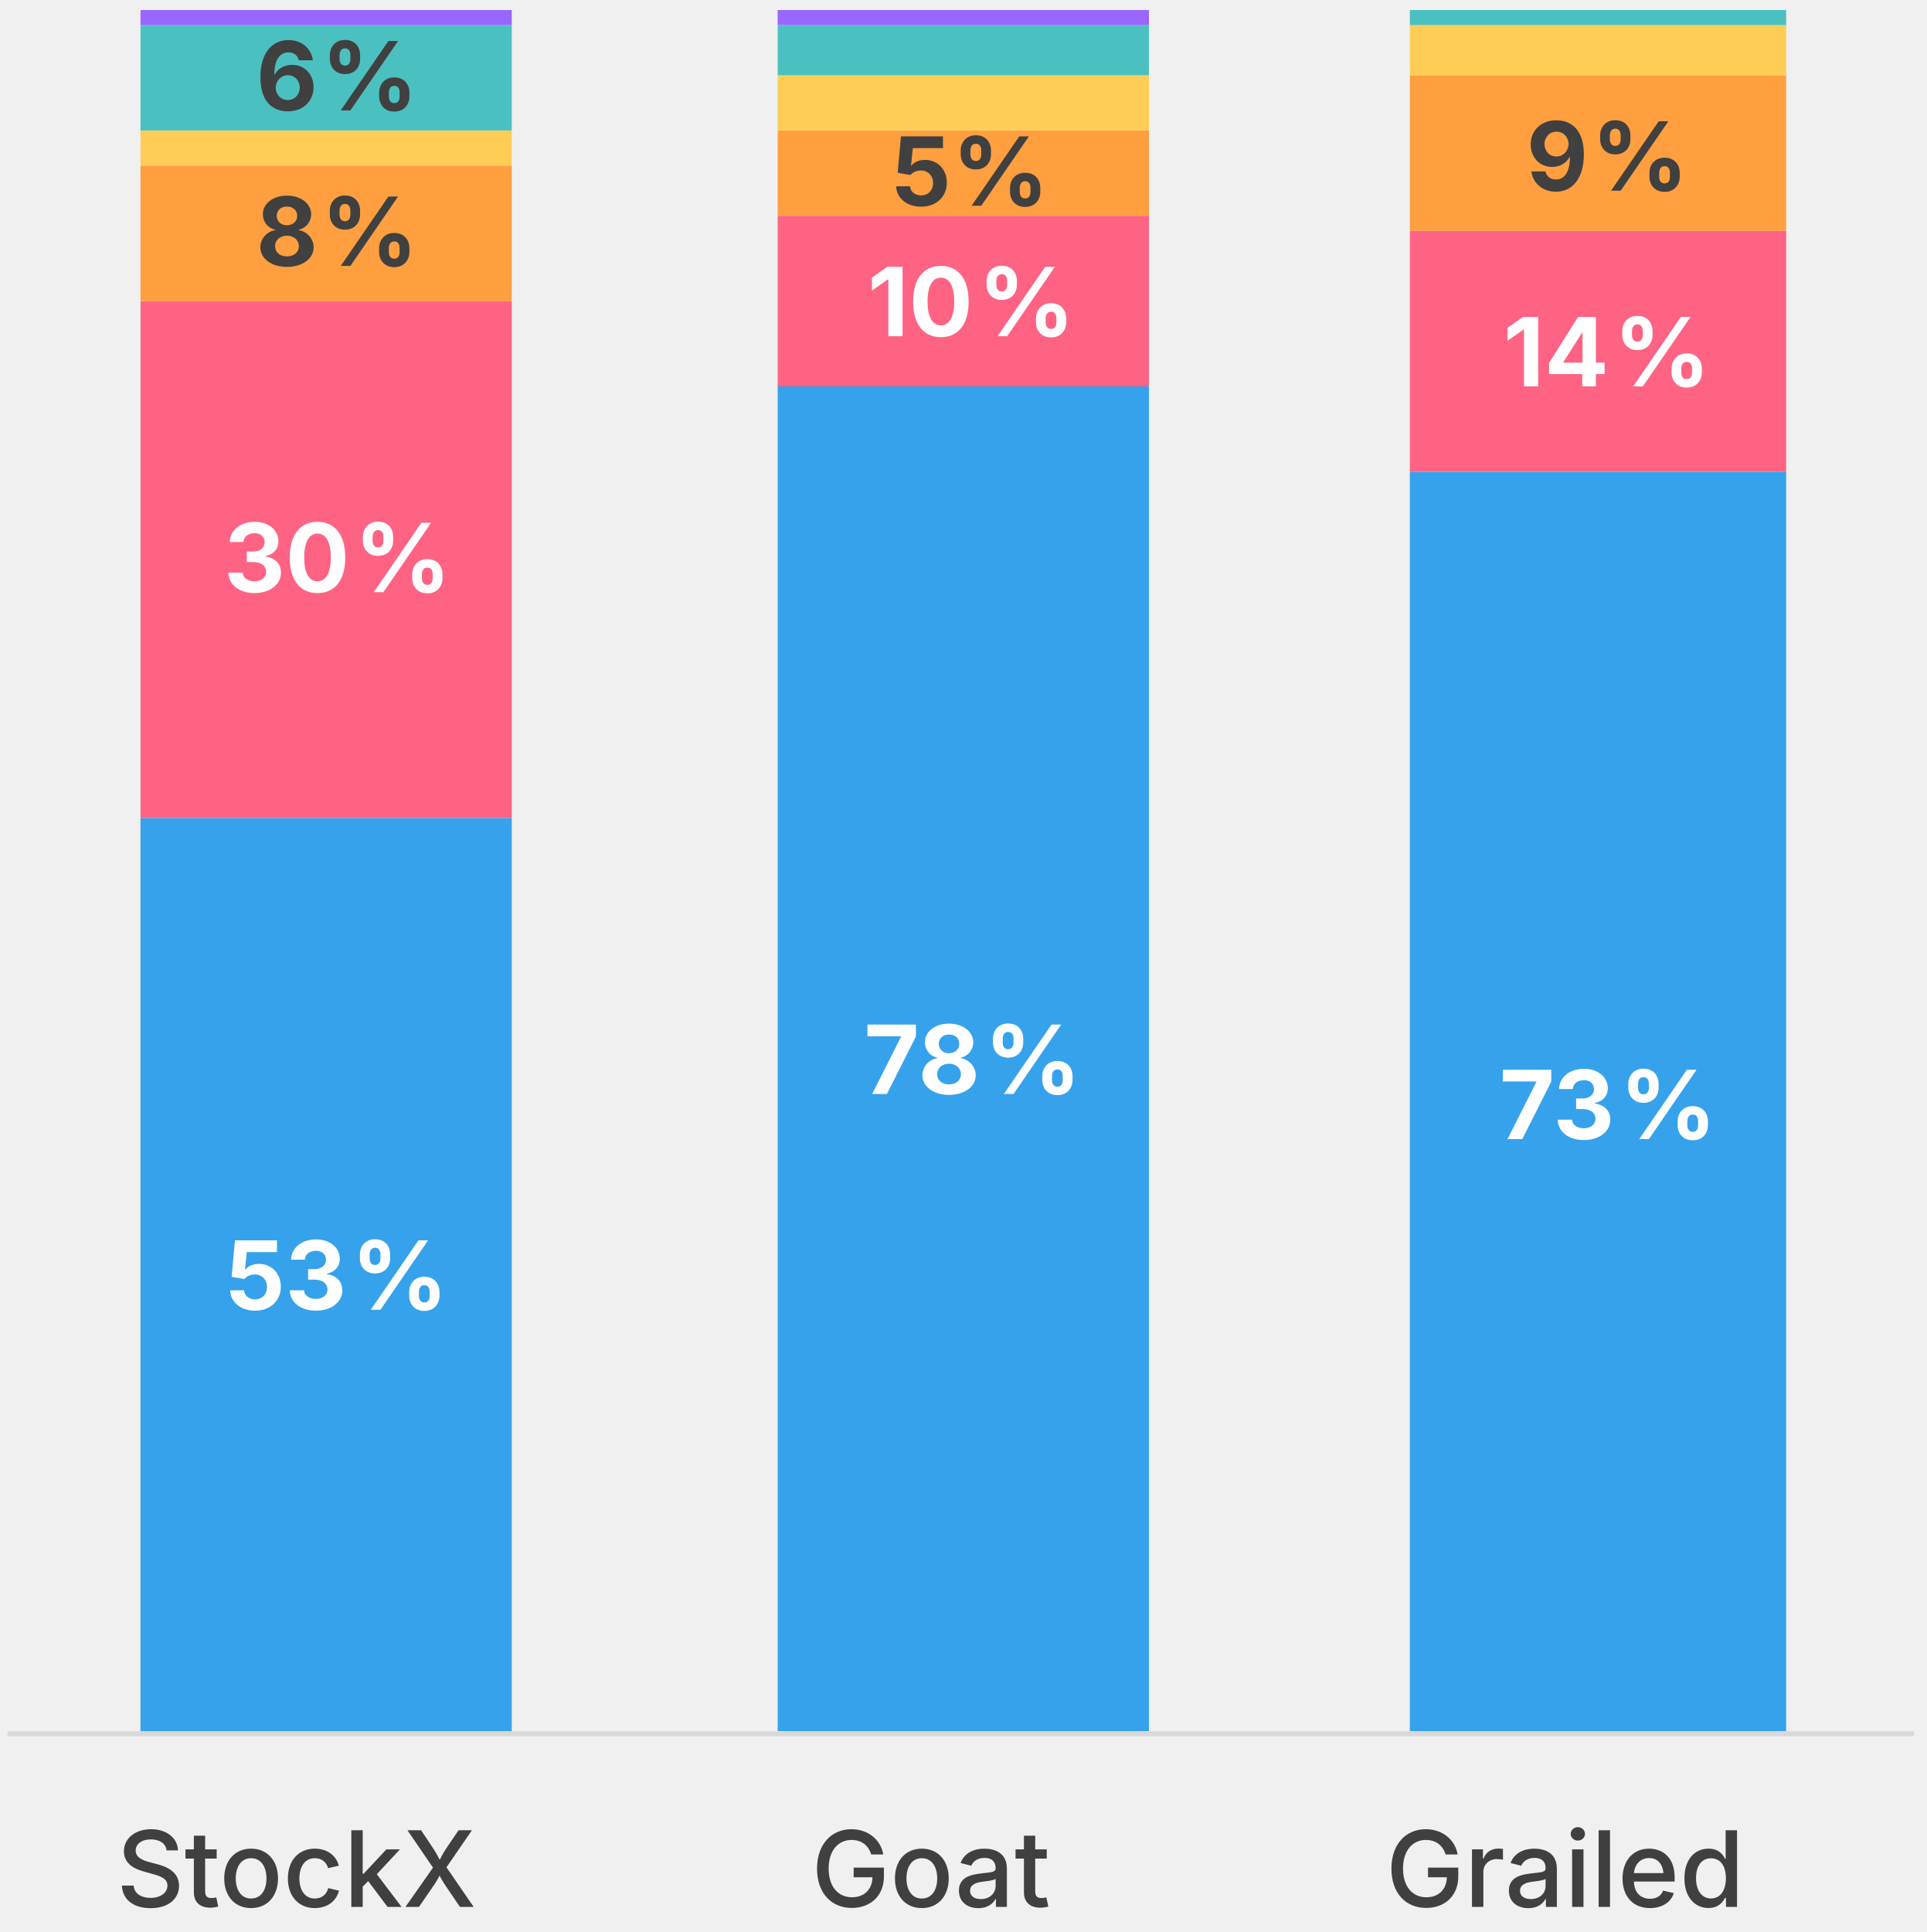
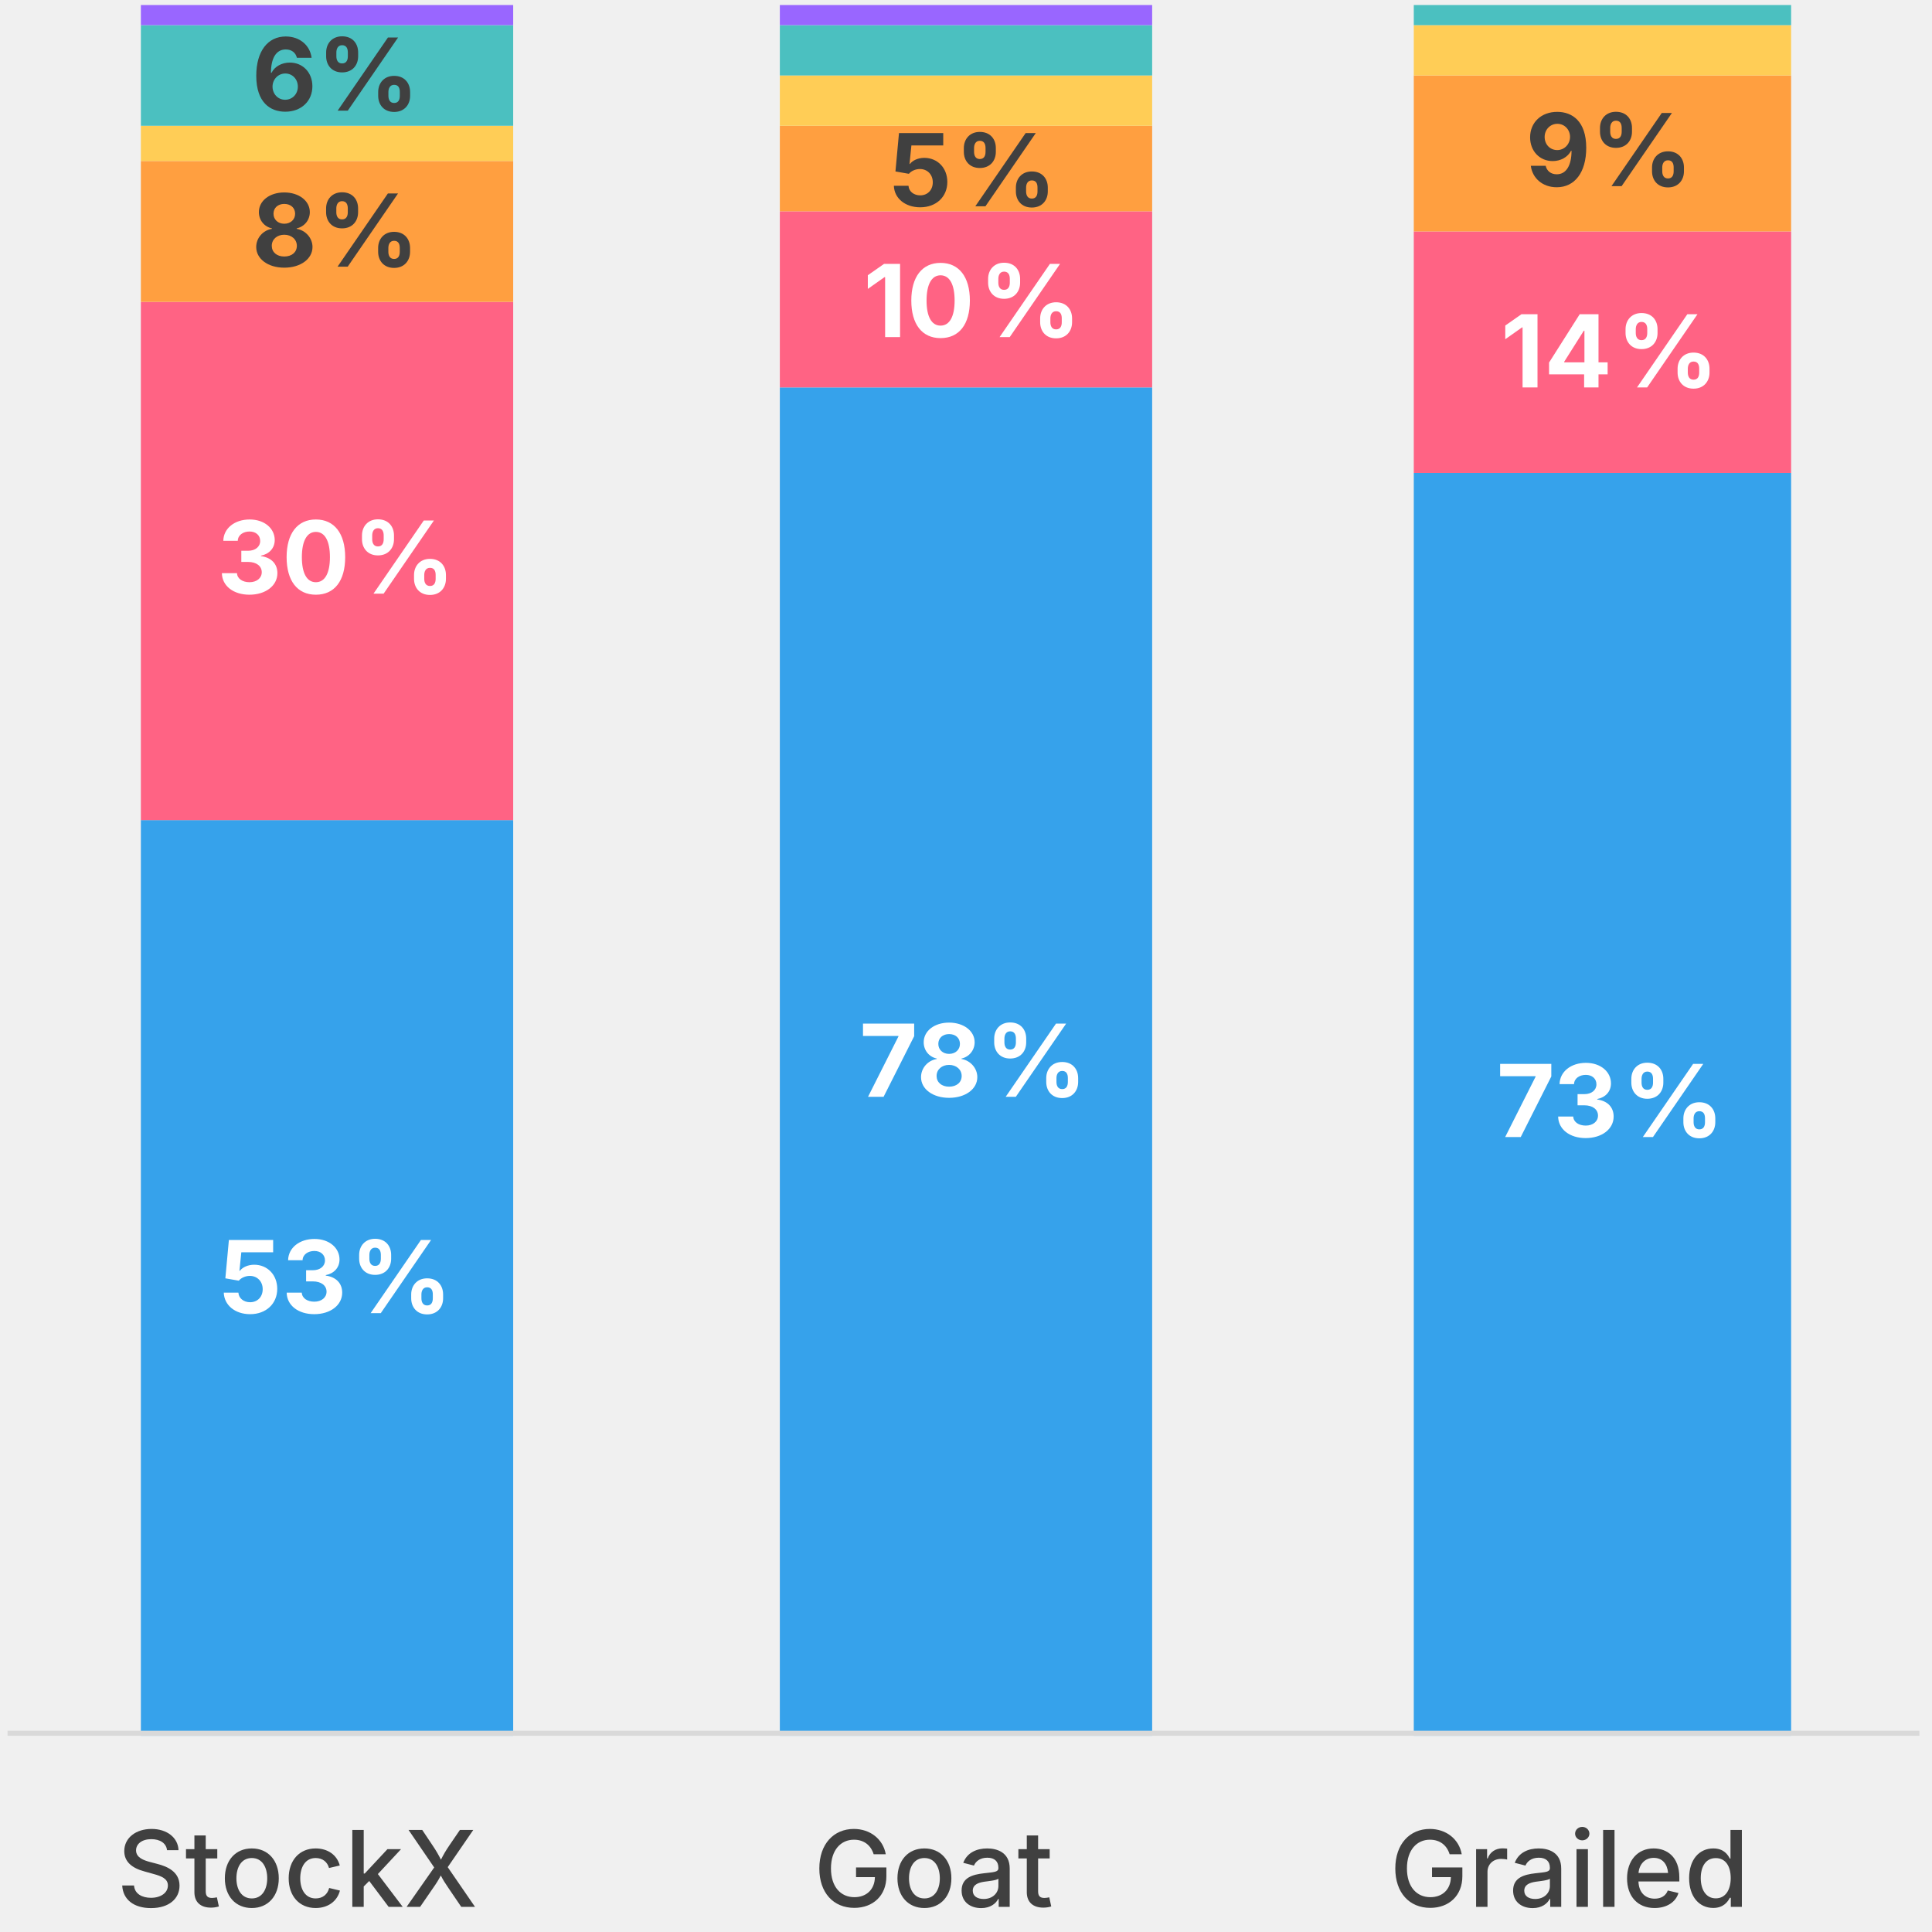
- <svg xmlns="http://www.w3.org/2000/svg" width="384" height="385" xml:space="preserve" overflow="hidden">
-   <defs>
-     <clipPath id="clip0">
-       <rect x="448" y="167" width="384" height="384" />
-     </clipPath>
-     <clipPath id="clip1">
-       <rect x="448" y="167" width="384" height="384" />
-     </clipPath>
-     <clipPath id="clip2">
-       <rect x="448" y="167" width="384" height="384" />
-     </clipPath>
-   </defs>
-   <g transform="translate(-448 -167)">
-     <path d="M476 330 550 330 550 512 476 512ZM603 244 677 244 677 512 603 512ZM729 261 804 261 804 512 729 512Z" fill="#36A2EB" />
-     <path d="M476 227 550 227 550 330 476 330ZM603 210 677 210 677 244 603 244ZM729 213 804 213 804 261 729 261Z" fill="#FF6384" />
-     <path d="M476 200 550 200 550 227 476 227ZM603 193 677 193 677 210 603 210ZM729 182 804 182 804 213 729 213Z" fill="#FF9F40" />
-     <path d="M476 193 550 193 550 200 476 200ZM603 182 677 182 677 193 603 193ZM729 172 804 172 804 182 729 182Z" fill="#FFCD56" />
-     <path d="M476 172 550 172 550 193 476 193ZM603 172 677 172 677 182 603 182ZM729 169 804 169 804 172 729 172Z" fill="#4BC0C0" />
-     <path d="M476 169 550 169 550 172 476 172ZM603 169 677 169 677 172 603 172Z" fill="#9966FF" />
-     <path d="M449.5 512.5 829.5 512.5" stroke="#D9D9D9" stroke-linejoin="round" stroke-miterlimit="10" fill="none" fill-rule="evenodd" />
-     <text fill="#FFFFFF" font-family="Inter,Inter_MSFontService,sans-serif" font-weight="700" font-size="19" transform="translate(493.015 428)">53</text>
-     <text fill="#FFFFFF" font-family="Inter,Inter_MSFontService,sans-serif" font-weight="700" font-size="19" transform="translate(518.015 428)">% </text>
-     <text fill="#FFFFFF" font-family="Inter,Inter_MSFontService,sans-serif" font-weight="700" font-size="19" transform="translate(620.195 385)">78</text>
-     <text fill="#FFFFFF" font-family="Inter,Inter_MSFontService,sans-serif" font-weight="700" font-size="19" transform="translate(644.195 385)">% </text>
-     <text fill="#FFFFFF" font-family="Inter,Inter_MSFontService,sans-serif" font-weight="700" font-size="19" transform="translate(746.828 394)">73</text>
-     <text fill="#FFFFFF" font-family="Inter,Inter_MSFontService,sans-serif" font-weight="700" font-size="19" transform="translate(770.828 394)">% </text>
-     <text fill="#FFFFFF" font-family="Inter,Inter_MSFontService,sans-serif" font-weight="700" font-size="19" transform="translate(492.609 285)">30</text>
-     <text fill="#FFFFFF" font-family="Inter,Inter_MSFontService,sans-serif" font-weight="700" font-size="19" transform="translate(518.609 285)">% </text>
-     <text fill="#FFFFFF" font-family="Inter,Inter_MSFontService,sans-serif" font-weight="700" font-size="19" transform="translate(620.932 234)">10</text>
-     <text fill="#FFFFFF" font-family="Inter,Inter_MSFontService,sans-serif" font-weight="700" font-size="19" transform="translate(642.932 234)">% </text>
-     <text fill="#FFFFFF" font-family="Inter,Inter_MSFontService,sans-serif" font-weight="700" font-size="19" transform="translate(747.621 244)">14</text>
-     <text fill="#FFFFFF" font-family="Inter,Inter_MSFontService,sans-serif" font-weight="700" font-size="19" transform="translate(769.621 244)">% </text>
-     <text fill="#404040" font-family="Inter,Inter_MSFontService,sans-serif" font-weight="700" font-size="19" transform="translate(499.018 220)">8</text>
-     <text fill="#404040" font-family="Inter,Inter_MSFontService,sans-serif" font-weight="700" font-size="19" transform="translate(512.018 220)">% </text>
-     <text fill="#404040" font-family="Inter,Inter_MSFontService,sans-serif" font-weight="700" font-size="19" transform="translate(625.762 208)">5</text>
-     <text fill="#404040" font-family="Inter,Inter_MSFontService,sans-serif" font-weight="700" font-size="19" transform="translate(637.762 208)">% </text>
-     <text fill="#404040" font-family="Inter,Inter_MSFontService,sans-serif" font-weight="700" font-size="19" transform="translate(752.211 205)">9</text>
-     <text fill="#404040" font-family="Inter,Inter_MSFontService,sans-serif" font-weight="700" font-size="19" transform="translate(765.211 205)">% </text>
-     <text fill="#404040" font-family="Inter,Inter_MSFontService,sans-serif" font-weight="700" font-size="19" transform="translate(499.025 189)">6</text>
-     <text fill="#404040" font-family="Inter,Inter_MSFontService,sans-serif" font-weight="700" font-size="19" transform="translate(512.025 189)">% </text>
-     <g clip-path="url(#clip0)">
-       <text fill="#404040" font-family="Inter Medium,Inter Medium_MSFontService,sans-serif" font-weight="500" font-size="21" transform="translate(471.198 547)">StockX</text>
-     </g>
-     <g clip-path="url(#clip1)">
-       <text fill="#404040" font-family="Inter Medium,Inter Medium_MSFontService,sans-serif" font-weight="500" font-size="21" transform="translate(609.692 547)">Goat</text>
-     </g>
-     <g clip-path="url(#clip2)">
-       <text fill="#404040" font-family="Inter Medium,Inter Medium_MSFontService,sans-serif" font-weight="500" font-size="21" transform="translate(724.171 547)">Grailed</text>
-     </g>
+ <svg xmlns="http://www.w3.org/2000/svg" width="384" height="384" xml:space="preserve" overflow="hidden">
+   <g transform="matrix(1 0 0 1 0 -15)">
+     <path d="M28 178 102 178 102 360 28 360ZM155 92 229 92 229 360 155 360ZM281 109 356 109 356 360 281 360Z" fill="#36A2EB" />
+     <path d="M28 75 102 75 102 178 28 178ZM155 57 229 57 229 92 155 92ZM281 61 356 61 356 109 281 109Z" fill="#FF6384" />
+     <path d="M28 47 102 47 102 75 28 75ZM155 40 229 40 229 57 155 57ZM281 30 356 30 356 61 281 61Z" fill="#FF9F40" />
+     <path d="M28 40 102 40 102 47 28 47ZM155 30 229 30 229 40 155 40ZM281 20 356 20 356 30 281 30Z" fill="#FFCD56" />
+     <path d="M28 20 102 20 102 40 28 40ZM155 20 229 20 229 30 155 30ZM281 16 356 16 356 20 281 20Z" fill="#4BC0C0" />
+     <path d="M28 16 102 16 102 20 28 20ZM155 16 229 16 229 20 155 20Z" fill="#9966FF" />
+     <path d="M1.5 359.5 381.5 359.5" stroke="#D9D9D9" stroke-linejoin="round" stroke-miterlimit="10" fill="none" fill-rule="evenodd" />
+     <text fill="#FFFFFF" font-family="Inter,Inter_MSFontService,sans-serif" font-weight="700" font-size="20" transform="translate(43.5719 276)">53</text>
+     <text fill="#FFFFFF" font-family="Inter,Inter_MSFontService,sans-serif" font-weight="700" font-size="20" transform="translate(69.5719 276)">% </text>
+     <text fill="#FFFFFF" font-family="Inter,Inter_MSFontService,sans-serif" font-weight="700" font-size="20" transform="translate(170.792 233)">78</text>
+     <text fill="#FFFFFF" font-family="Inter,Inter_MSFontService,sans-serif" font-weight="700" font-size="20" transform="translate(195.792 233)">% </text>
+     <text fill="#FFFFFF" font-family="Inter,Inter_MSFontService,sans-serif" font-weight="700" font-size="20" transform="translate(297.428 241)">73</text>
+     <text fill="#FFFFFF" font-family="Inter,Inter_MSFontService,sans-serif" font-weight="700" font-size="20" transform="translate(322.428 241)">% </text>
+     <text fill="#FFFFFF" font-family="Inter,Inter_MSFontService,sans-serif" font-weight="700" font-size="20" transform="translate(43.1352 133)">30</text>
+     <text fill="#FFFFFF" font-family="Inter,Inter_MSFontService,sans-serif" font-weight="700" font-size="20" transform="translate(70.1352 133)">% </text>
+     <text fill="#FFFFFF" font-family="Inter,Inter_MSFontService,sans-serif" font-weight="700" font-size="20" transform="translate(171.582 82)">10</text>
+     <text fill="#FFFFFF" font-family="Inter,Inter_MSFontService,sans-serif" font-weight="700" font-size="20" transform="translate(194.582 82)">% </text>
+     <text fill="#FFFFFF" font-family="Inter,Inter_MSFontService,sans-serif" font-weight="700" font-size="20" transform="translate(298.278 92)">14</text>
+     <text fill="#FFFFFF" font-family="Inter,Inter_MSFontService,sans-serif" font-weight="700" font-size="20" transform="translate(321.278 92)">% </text>
+     <text fill="#404040" font-family="Inter,Inter_MSFontService,sans-serif" font-weight="700" font-size="20" transform="translate(50.0019 68)">8</text>
+     <text fill="#404040" font-family="Inter,Inter_MSFontService,sans-serif" font-weight="700" font-size="20" transform="translate(63.0019 68)">% </text>
+     <text fill="#404040" font-family="Inter,Inter_MSFontService,sans-serif" font-weight="700" font-size="20" transform="translate(176.758 56)">5</text>
+     <text fill="#404040" font-family="Inter,Inter_MSFontService,sans-serif" font-weight="700" font-size="20" transform="translate(189.758 56)">% </text>
+     <text fill="#404040" font-family="Inter,Inter_MSFontService,sans-serif" font-weight="700" font-size="20" transform="translate(303.198 52)">9</text>
+     <text fill="#404040" font-family="Inter,Inter_MSFontService,sans-serif" font-weight="700" font-size="20" transform="translate(316.198 52)">% </text>
+     <text fill="#404040" font-family="Inter,Inter_MSFontService,sans-serif" font-weight="700" font-size="20" transform="translate(50.0119 37)">6</text>
+     <text fill="#404040" font-family="Inter,Inter_MSFontService,sans-serif" font-weight="700" font-size="20" transform="translate(63.0119 37)">% </text>
+     <text fill="#404040" font-family="Inter Medium,Inter Medium_MSFontService,sans-serif" font-weight="500" font-size="21" transform="translate(23.1985 394)">StockX</text>
+     <text fill="#404040" font-family="Inter Medium,Inter Medium_MSFontService,sans-serif" font-weight="500" font-size="21" transform="translate(161.692 394)">Goat</text>
+     <text fill="#404040" font-family="Inter Medium,Inter Medium_MSFontService,sans-serif" font-weight="500" font-size="21" transform="translate(276.171 394)">Grailed</text>
  </g>
</svg>
